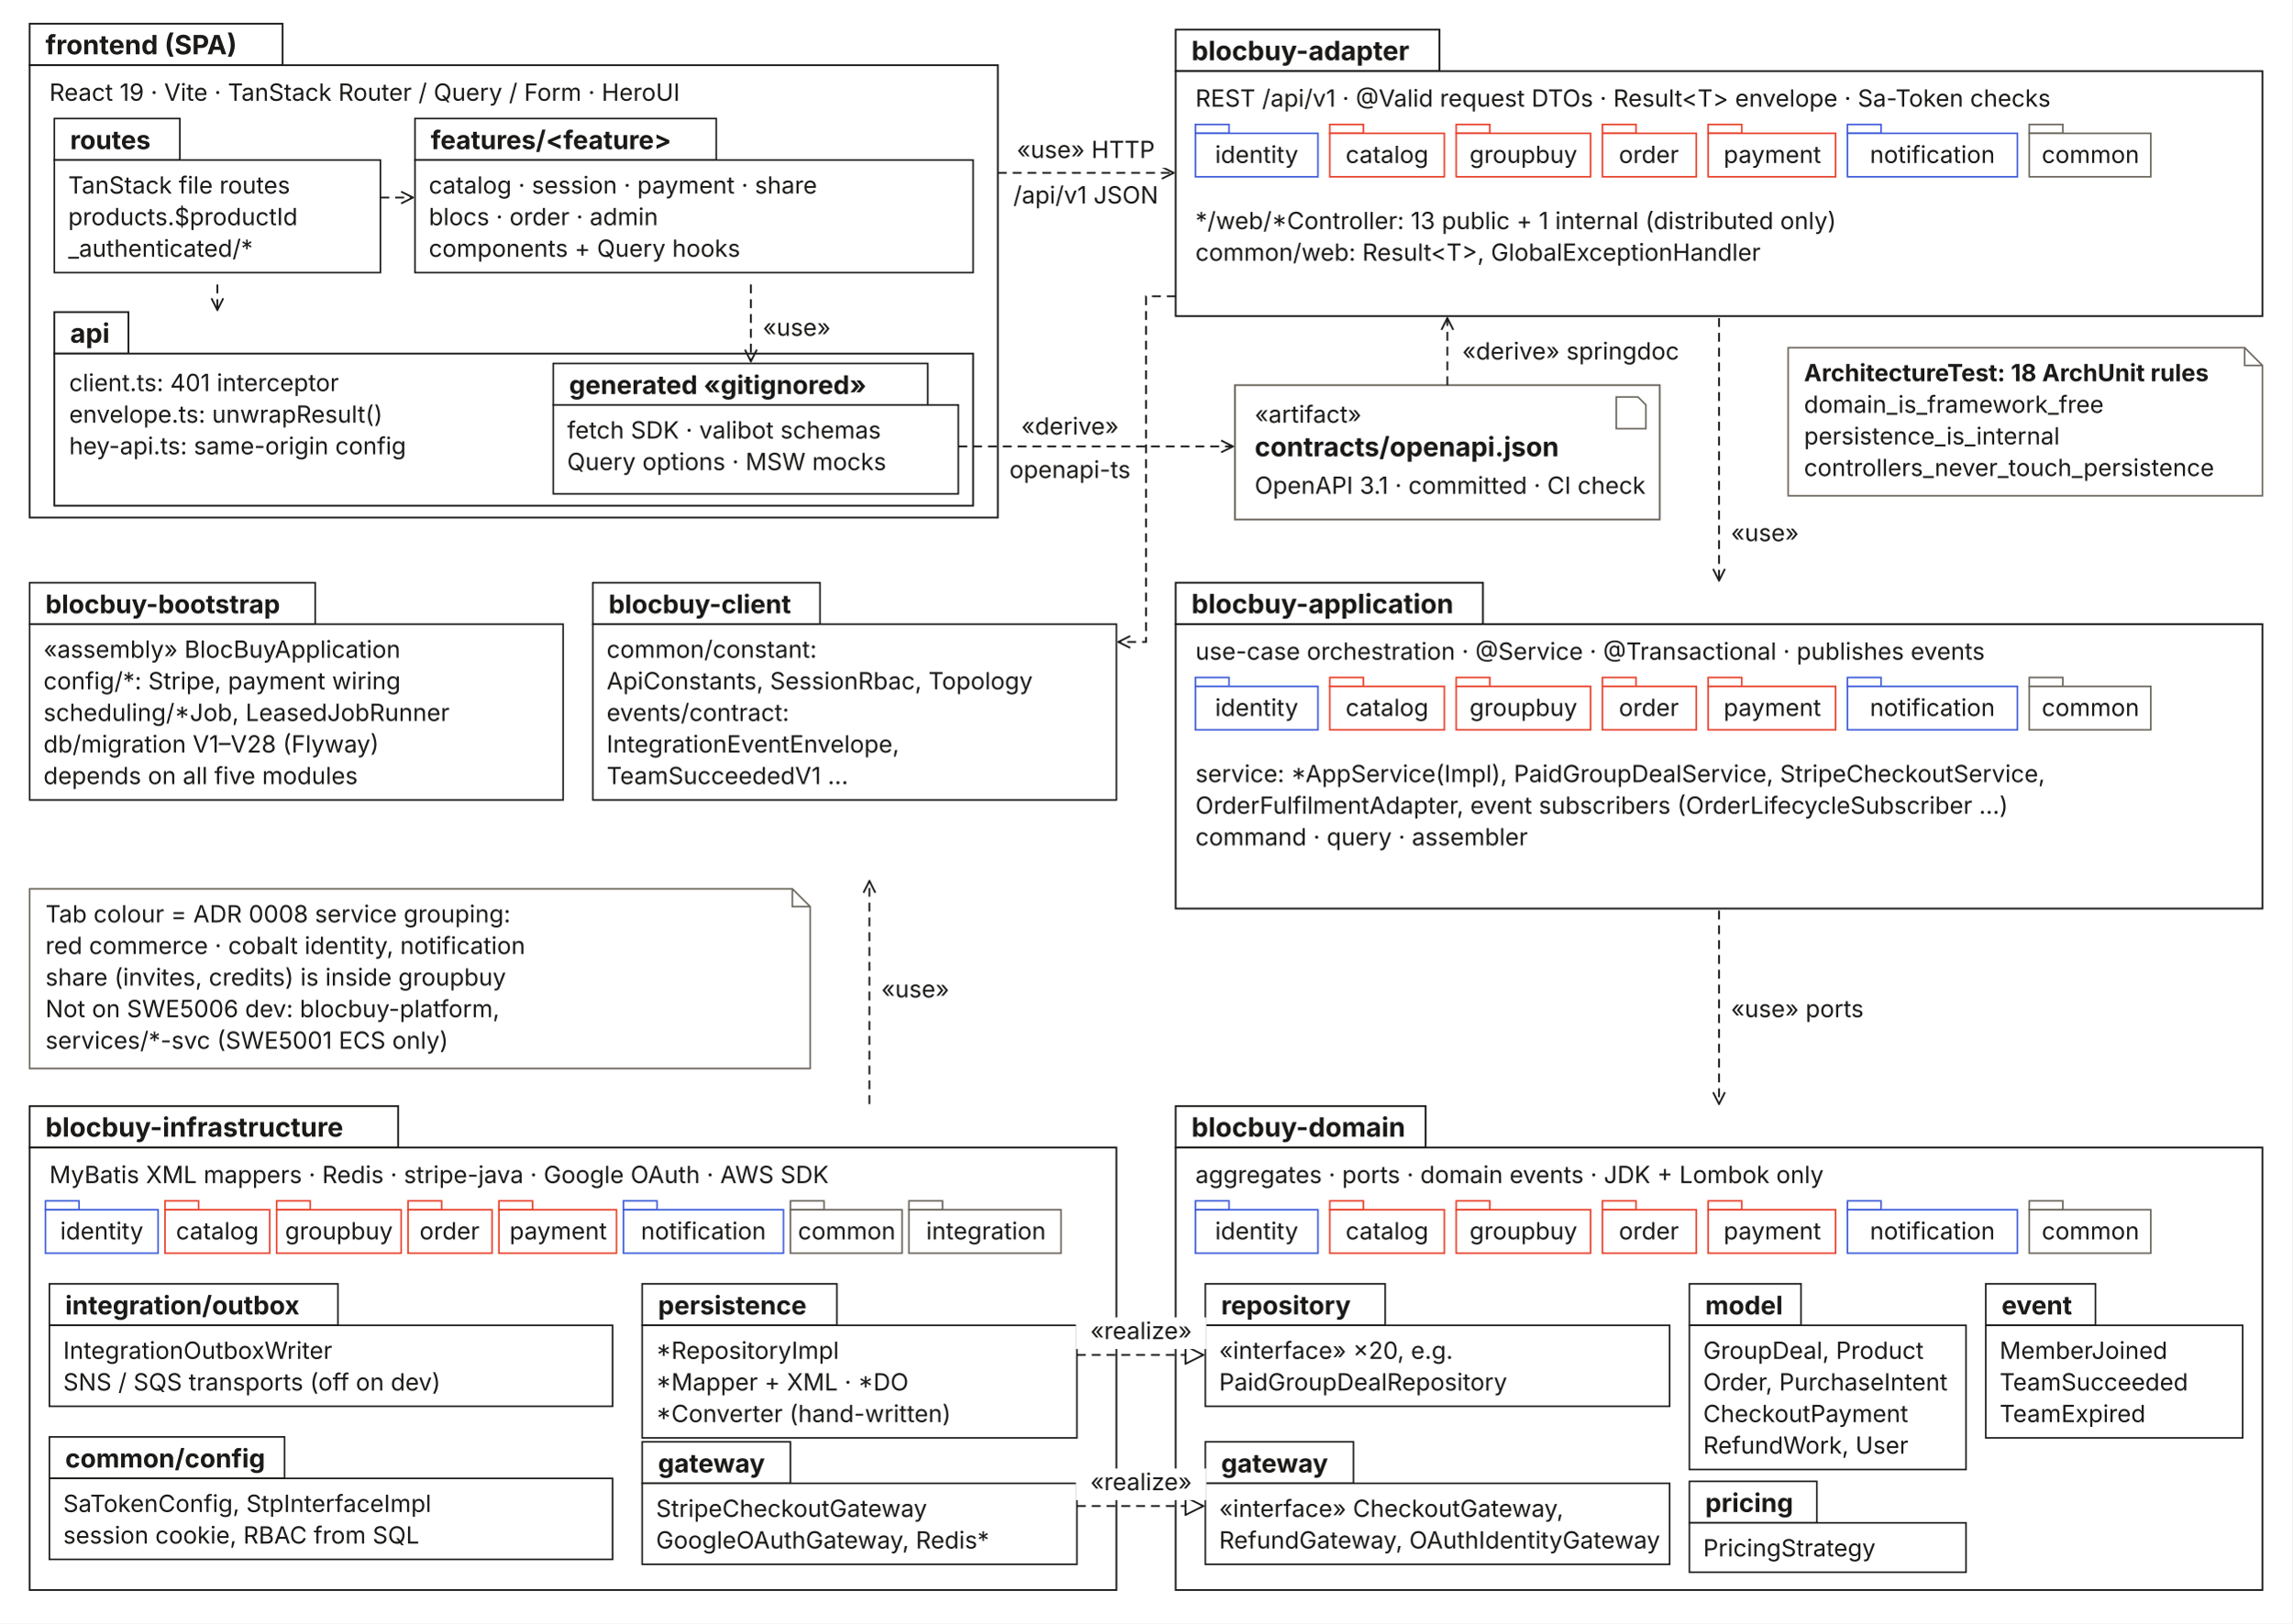
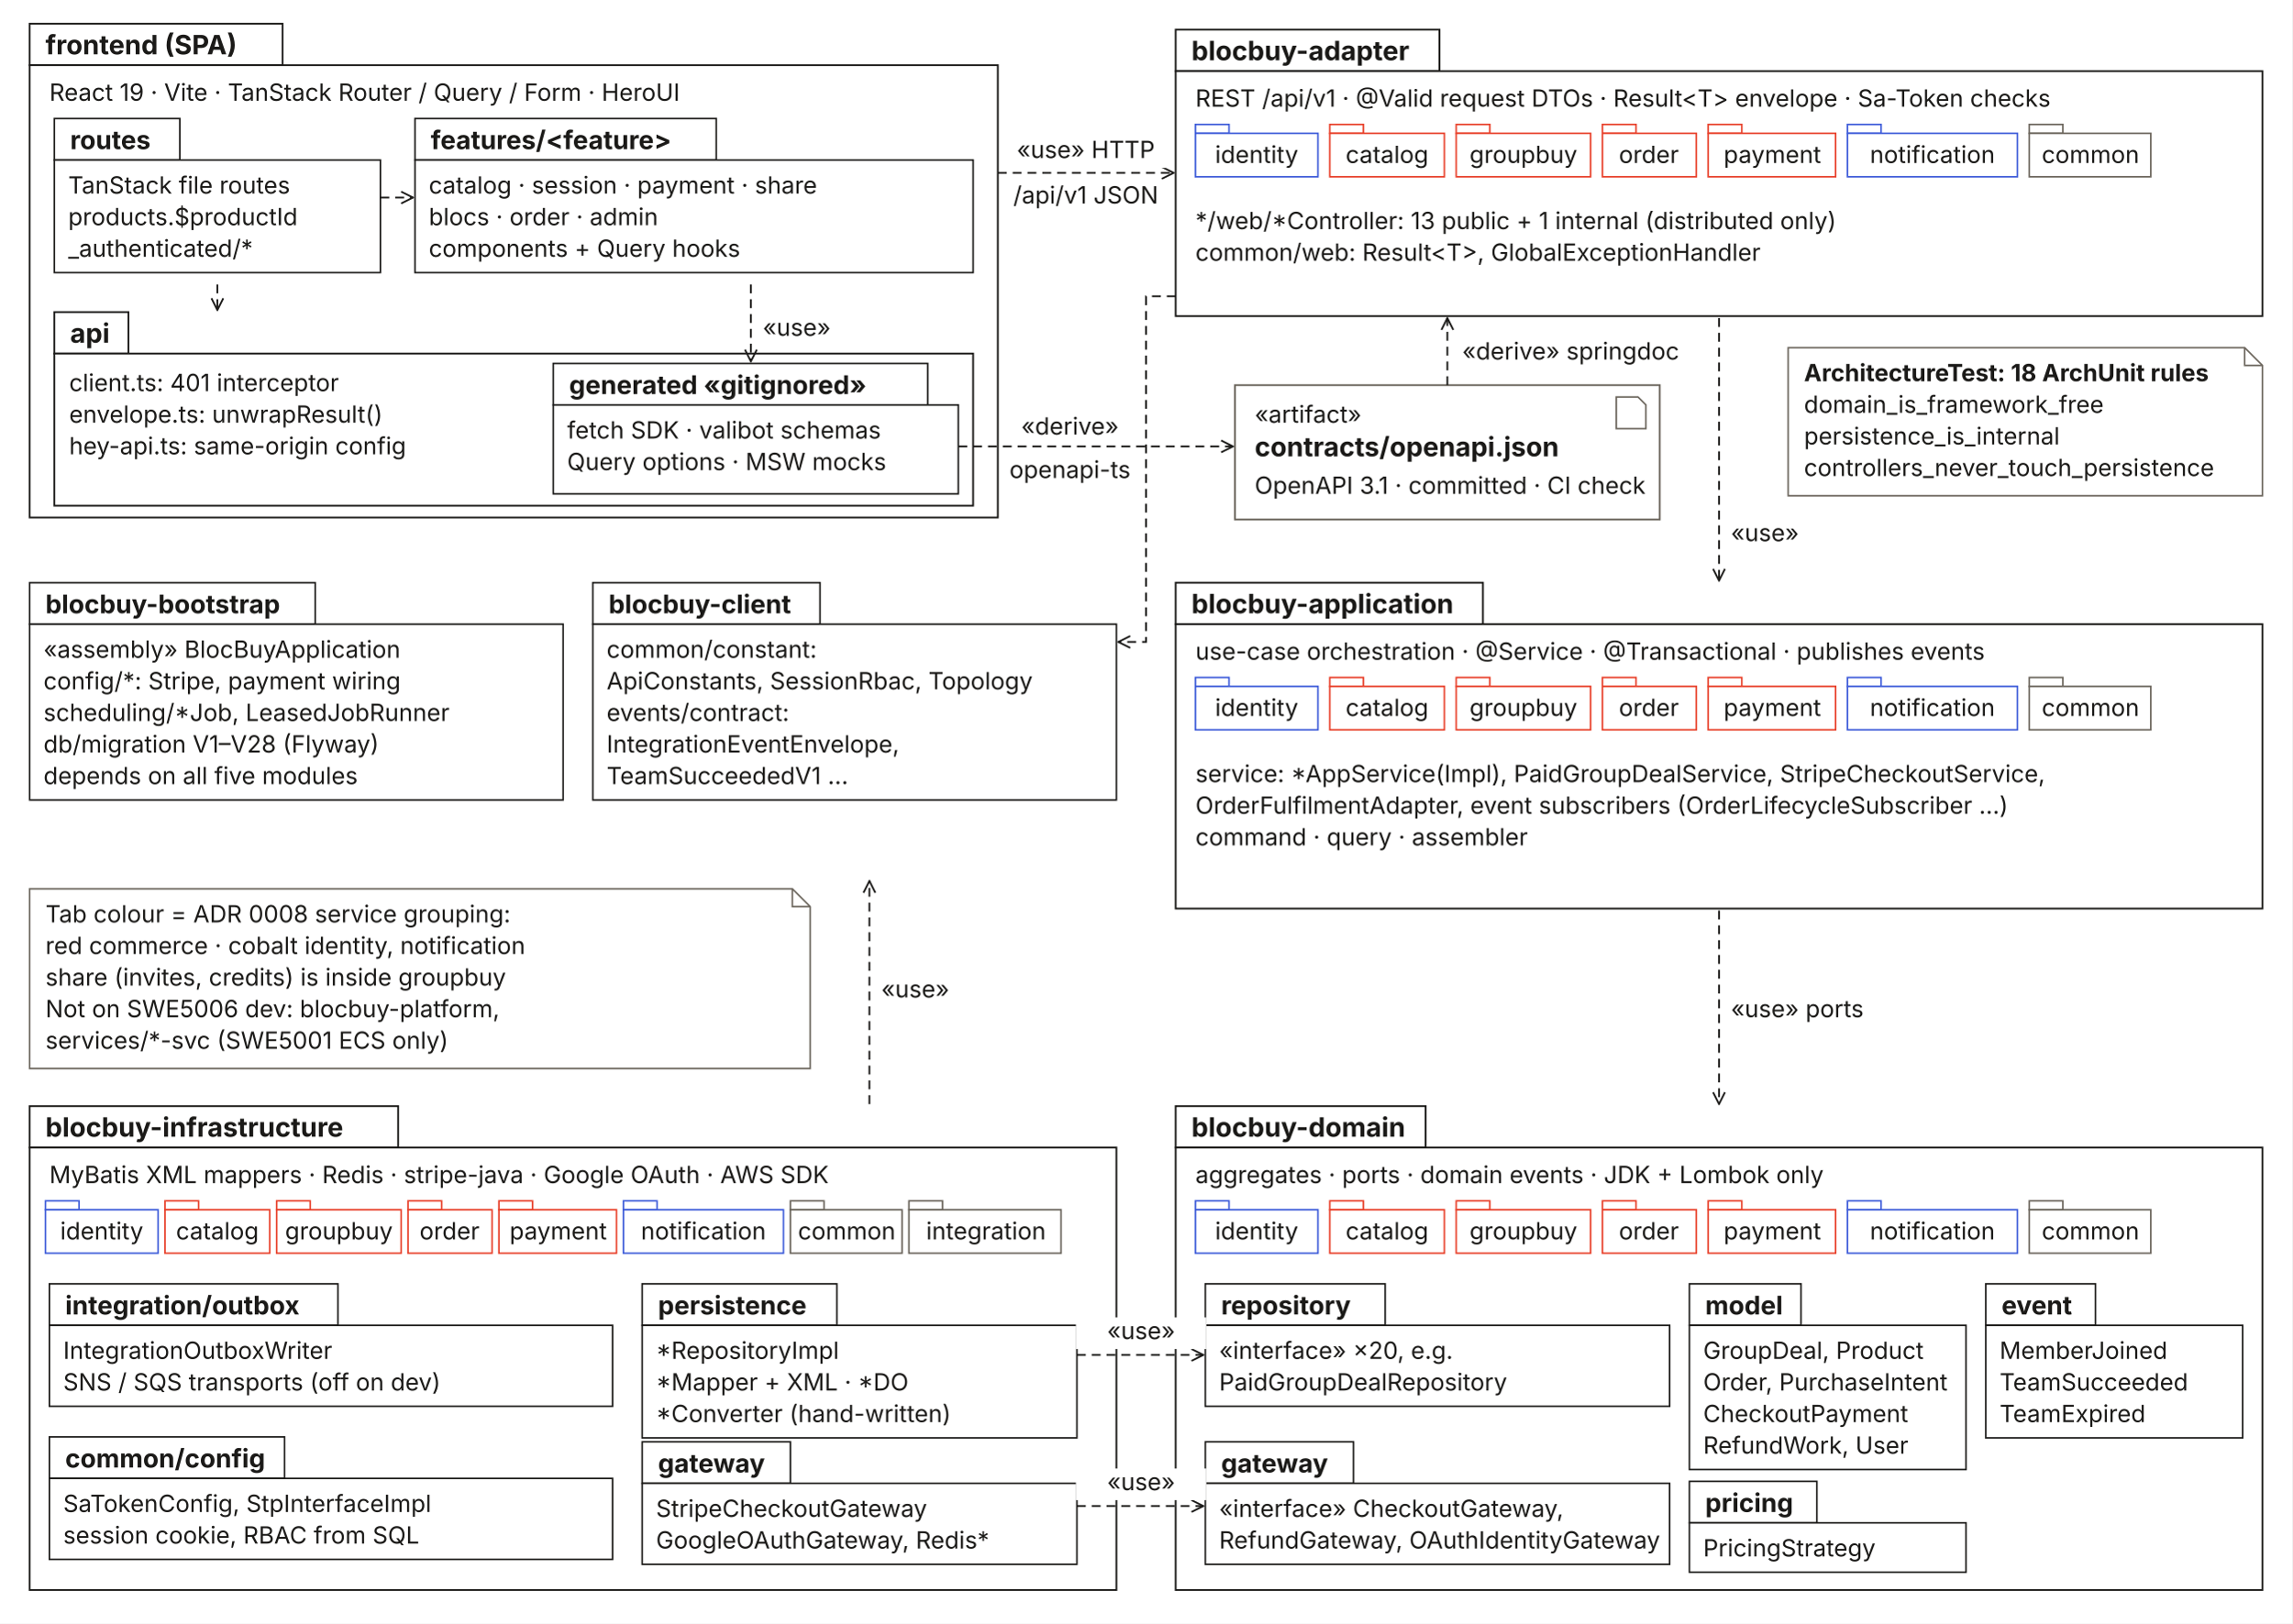
<svg xmlns="http://www.w3.org/2000/svg" width="2320" height="1644" viewBox="0 0 2320 1644" font-family="Inter, Helvetica, Arial, sans-serif">
  <defs>
    <marker id="llOpen" viewBox="0 0 14 14" refX="13" refY="7" markerWidth="14" markerHeight="14" markerUnits="userSpaceOnUse" orient="auto-start-reverse">
      <path d="M1,1 L13,7 L1,13" fill="none" stroke="#1B1A18" stroke-width="1.8" />
    </marker>
    <marker id="llOpenRed" viewBox="0 0 14 14" refX="13" refY="7" markerWidth="14" markerHeight="14" markerUnits="userSpaceOnUse" orient="auto-start-reverse">
      <path d="M1,1 L13,7 L1,13" fill="none" stroke="#E8402A" stroke-width="2" />
    </marker>
    <marker id="llOpenGrey" viewBox="0 0 14 14" refX="13" refY="7" markerWidth="14" markerHeight="14" markerUnits="userSpaceOnUse" orient="auto-start-reverse">
      <path d="M1,1 L13,7 L1,13" fill="none" stroke="#6B655C" stroke-width="1.8" />
    </marker>
    <marker id="llTri" viewBox="0 0 20 20" refX="19" refY="10" markerWidth="20" markerHeight="20" markerUnits="userSpaceOnUse" orient="auto-start-reverse">
      <path d="M1,1 L19,10 L1,19 Z" fill="#FFFFFF" stroke="#1B1A18" stroke-width="1.8" />
    </marker>
    <marker id="llCrow" viewBox="0 0 24 24" refX="23" refY="12" markerWidth="24" markerHeight="24" markerUnits="userSpaceOnUse" orient="auto-start-reverse">
      <path d="M23,1 L5,12 L23,23 M5,1 L5,23" fill="none" stroke="#1B1A18" stroke-width="1.8" />
    </marker>
    <marker id="llCrowO" viewBox="0 0 34 24" refX="33" refY="12" markerWidth="34" markerHeight="24" markerUnits="userSpaceOnUse" orient="auto-start-reverse">
      <path d="M33,1 L15,12 L33,23" fill="none" stroke="#1B1A18" stroke-width="1.8" />
      <circle cx="8" cy="12" r="6" fill="#FFFFFF" stroke="#1B1A18" stroke-width="1.8" />
    </marker>
    <marker id="llOne" viewBox="0 0 24 24" refX="23" refY="12" markerWidth="24" markerHeight="24" markerUnits="userSpaceOnUse" orient="auto-start-reverse">
      <path d="M8,1 L8,23 M16,1 L16,23" fill="none" stroke="#1B1A18" stroke-width="1.8" />
    </marker>
    <marker id="llZeroOne" viewBox="0 0 34 24" refX="33" refY="12" markerWidth="34" markerHeight="24" markerUnits="userSpaceOnUse" orient="auto-start-reverse">
      <path d="M24,1 L24,23" fill="none" stroke="#1B1A18" stroke-width="1.8" />
      <circle cx="10" cy="12" r="6" fill="#FFFFFF" stroke="#1B1A18" stroke-width="1.8" />
    </marker>
  </defs>
  <rect x="0" y="0" width="2320" height="1644" fill="#FFFFFF" />
  <rect x="30" y="24" width="256" height="42" fill="#FFFFFF" stroke="#1B1A18" stroke-width="1.8" />
  <rect x="30" y="66" width="980" height="458" fill="#FFFFFF" stroke="#1B1A18" stroke-width="1.8" />
  <text fill="#1B1A18" x="46" y="55" font-size="27" font-weight="700">frontend  (SPA)</text>
  <text fill="#1B1A18" x="50" y="102" font-size="24">React 19 · Vite · TanStack Router / Query / Form · HeroUI</text>
  <rect x="55" y="120" width="127" height="42" fill="#FFFFFF" stroke="#1B1A18" stroke-width="1.6" />
  <rect x="55" y="162" width="330" height="114" fill="#FFFFFF" stroke="#1B1A18" stroke-width="1.6" />
  <text fill="#1B1A18" x="71" y="151" font-size="26" font-weight="700">routes</text>
  <text fill="#1B1A18" x="69" y="196" font-size="24">TanStack file routes</text>
  <text fill="#1B1A18" x="69" y="228" font-size="24">products.$productId</text>
  <text fill="#1B1A18" x="69" y="260" font-size="24">_authenticated/*</text>
  <rect x="420" y="120" width="305" height="42" fill="#FFFFFF" stroke="#1B1A18" stroke-width="1.6" />
  <rect x="420" y="162" width="565" height="114" fill="#FFFFFF" stroke="#1B1A18" stroke-width="1.6" />
  <text fill="#1B1A18" x="436" y="151" font-size="26" font-weight="700">features/&lt;feature&gt;</text>
  <text fill="#1B1A18" x="434" y="196" font-size="24">catalog · session · payment · share</text>
  <text fill="#1B1A18" x="434" y="228" font-size="24">blocs · order · admin</text>
  <text fill="#1B1A18" x="434" y="260" font-size="24">components + Query hooks</text>
  <rect x="55" y="316" width="75" height="42" fill="#FFFFFF" stroke="#1B1A18" stroke-width="1.8" />
  <rect x="55" y="358" width="930" height="154" fill="#FFFFFF" stroke="#1B1A18" stroke-width="1.8" />
  <text fill="#1B1A18" x="71" y="347" font-size="27" font-weight="700">api</text>
  <text fill="#1B1A18" x="70" y="396" font-size="24">client.ts: 401 interceptor</text>
  <text fill="#1B1A18" x="70" y="428" font-size="24">envelope.ts: unwrapResult()</text>
  <text fill="#1B1A18" x="70" y="460" font-size="24">hey-api.ts: same-origin config</text>
  <rect x="560" y="368" width="379" height="42" fill="#FFFFFF" stroke="#1B1A18" stroke-width="1.6" />
  <rect x="560" y="410" width="410" height="90" fill="#FFFFFF" stroke="#1B1A18" stroke-width="1.6" />
  <text fill="#1B1A18" x="576" y="399" font-size="26" font-weight="700">generated  «gitignored»</text>
  <text fill="#1B1A18" x="574" y="444" font-size="24">fetch SDK · valibot schemas</text>
  <text fill="#1B1A18" x="574" y="476" font-size="24">Query options · MSW mocks</text>
  <polyline points="385,200 418,200" fill="none" stroke="#1B1A18" stroke-width="1.8" stroke-dasharray="9 6" marker-end="url(#llOpen)" />
  <polyline points="760,288 760,366" fill="none" stroke="#1B1A18" stroke-width="1.8" stroke-dasharray="9 6" marker-end="url(#llOpen)" />
  <rect x="768" y="318" width="90" height="32" fill="#FFFFFF" />
  <text fill="#1B1A18" x="772" y="340" font-size="24">«use»</text>
  <polyline points="220,288 220,314" fill="none" stroke="#1B1A18" stroke-width="1.8" stroke-dasharray="9 6" marker-end="url(#llOpen)" />
  <rect x="1190" y="30" width="267" height="42" fill="#FFFFFF" stroke="#1B1A18" stroke-width="1.8" />
  <rect x="1190" y="72" width="1100" height="248" fill="#FFFFFF" stroke="#1B1A18" stroke-width="1.8" />
  <text fill="#1B1A18" x="1206" y="61" font-size="27" font-weight="700">blocbuy-adapter</text>
  <text fill="#1B1A18" x="1210" y="108" font-size="24">REST /api/v1 · @Valid request DTOs · Result&lt;T&gt; envelope · Sa-Token checks</text>
  <rect x="1210" y="126" width="34" height="9" fill="#FFFFFF" stroke="#3E5CD9" stroke-width="1.6" />
  <rect x="1210" y="135" width="124" height="44" fill="#FFFFFF" stroke="#3E5CD9" stroke-width="1.6" />
  <text fill="#1B1A18" x="1272" y="165" font-size="24" text-anchor="middle">identity</text>
  <rect x="1346" y="126" width="34" height="9" fill="#FFFFFF" stroke="#E8402A" stroke-width="1.6" />
  <rect x="1346" y="135" width="116" height="44" fill="#FFFFFF" stroke="#E8402A" stroke-width="1.6" />
  <text fill="#1B1A18" x="1404" y="165" font-size="24" text-anchor="middle">catalog</text>
  <rect x="1474" y="126" width="34" height="9" fill="#FFFFFF" stroke="#E8402A" stroke-width="1.6" />
  <rect x="1474" y="135" width="136" height="44" fill="#FFFFFF" stroke="#E8402A" stroke-width="1.6" />
  <text fill="#1B1A18" x="1542" y="165" font-size="24" text-anchor="middle">groupbuy</text>
  <rect x="1622" y="126" width="34" height="9" fill="#FFFFFF" stroke="#E8402A" stroke-width="1.6" />
  <rect x="1622" y="135" width="95" height="44" fill="#FFFFFF" stroke="#E8402A" stroke-width="1.6" />
  <text fill="#1B1A18" x="1669" y="165" font-size="24" text-anchor="middle">order</text>
  <rect x="1729" y="126" width="34" height="9" fill="#FFFFFF" stroke="#E8402A" stroke-width="1.6" />
  <rect x="1729" y="135" width="129" height="44" fill="#FFFFFF" stroke="#E8402A" stroke-width="1.6" />
  <text fill="#1B1A18" x="1794" y="165" font-size="24" text-anchor="middle">payment</text>
  <rect x="1870" y="126" width="34" height="9" fill="#FFFFFF" stroke="#3E5CD9" stroke-width="1.6" />
  <rect x="1870" y="135" width="172" height="44" fill="#FFFFFF" stroke="#3E5CD9" stroke-width="1.6" />
  <text fill="#1B1A18" x="1956" y="165" font-size="24" text-anchor="middle">notification</text>
  <rect x="2054" y="126" width="34" height="9" fill="#FFFFFF" stroke="#6B655C" stroke-width="1.6" />
  <rect x="2054" y="135" width="123" height="44" fill="#FFFFFF" stroke="#6B655C" stroke-width="1.6" />
  <text fill="#1B1A18" x="2116" y="165" font-size="24" text-anchor="middle">common</text>
  <text fill="#1B1A18" x="1210" y="232" font-size="24">*/web/*Controller: 13 public + 1 internal (distributed only)</text>
  <text fill="#1B1A18" x="1210" y="264" font-size="24">common/web: Result&lt;T&gt;, GlobalExceptionHandler</text>
  <rect x="1250" y="390" width="430" height="136" fill="#FFFFFF" stroke="#6B655C" stroke-width="1.8" />
  <path d="M1636,402 L1658,402 L1666,410 L1666,434 L1636,434 Z" fill="#FFFFFF" stroke="#6B655C" stroke-width="1.6" />
  <text fill="#1B1A18" x="1270" y="428" font-size="24">«artifact»</text>
  <text fill="#1B1A18" x="1270" y="462" font-size="27" font-weight="700">contracts/openapi.json</text>
  <text fill="#1B1A18" x="1270" y="500" font-size="24">OpenAPI 3.1 · committed · CI check</text>
  <polyline points="1010,175 1188,175" fill="none" stroke="#1B1A18" stroke-width="1.8" stroke-dasharray="9 6" marker-end="url(#llOpen)" />
  <rect x="1019" y="138" width="161" height="32" fill="#FFFFFF" />
  <text fill="#1B1A18" x="1099" y="160" font-size="24" text-anchor="middle">«use» HTTP</text>
  <rect x="1020" y="184" width="158" height="32" fill="#FFFFFF" />
  <text fill="#1B1A18" x="1099" y="206" font-size="24" text-anchor="middle">/api/v1 JSON</text>
  <polyline points="970,452 1248,452" fill="none" stroke="#1B1A18" stroke-width="1.8" stroke-dasharray="9 6" marker-end="url(#llOpen)" />
  <rect x="1021" y="418" width="124" height="32" fill="#FFFFFF" />
  <text fill="#1B1A18" x="1083" y="440" font-size="24" text-anchor="middle">«derive»</text>
  <rect x="1015" y="462" width="136" height="32" fill="#FFFFFF" />
  <text fill="#1B1A18" x="1083" y="484" font-size="24" text-anchor="middle">openapi-ts</text>
  <polyline points="1465,390 1465,322" fill="none" stroke="#1B1A18" stroke-width="1.8" stroke-dasharray="9 6" marker-end="url(#llOpen)" />
  <rect x="1476" y="342" width="247" height="32" fill="#FFFFFF" />
  <text fill="#1B1A18" x="1480" y="364" font-size="24">«derive» springdoc</text>
  <path d="M1810,352 L2272,352 L2290,370 L2290,502 L1810,502 Z" fill="#FFFFFF" stroke="#6B655C" stroke-width="1.6" />
  <path d="M2272,352 L2272,370 L2290,370" fill="none" stroke="#6B655C" stroke-width="1.6" />
  <text fill="#1B1A18" x="1826" y="386" font-size="24" font-weight="700">ArchitectureTest: 18 ArchUnit rules</text>
  <text fill="#1B1A18" x="1826" y="418" font-size="24">domain_is_framework_free</text>
  <text fill="#1B1A18" x="1826" y="450" font-size="24">persistence_is_internal</text>
  <text fill="#1B1A18" x="1826" y="482" font-size="24">controllers_never_touch_persistence</text>
  <rect x="1190" y="590" width="311" height="42" fill="#FFFFFF" stroke="#1B1A18" stroke-width="1.8" />
  <rect x="1190" y="632" width="1100" height="288" fill="#FFFFFF" stroke="#1B1A18" stroke-width="1.8" />
  <text fill="#1B1A18" x="1206" y="621" font-size="27" font-weight="700">blocbuy-application</text>
  <text fill="#1B1A18" x="1210" y="668" font-size="24">use-case orchestration · @Service · @Transactional · publishes events</text>
  <rect x="1210" y="686" width="34" height="9" fill="#FFFFFF" stroke="#3E5CD9" stroke-width="1.6" />
  <rect x="1210" y="695" width="124" height="44" fill="#FFFFFF" stroke="#3E5CD9" stroke-width="1.6" />
  <text fill="#1B1A18" x="1272" y="725" font-size="24" text-anchor="middle">identity</text>
  <rect x="1346" y="686" width="34" height="9" fill="#FFFFFF" stroke="#E8402A" stroke-width="1.6" />
  <rect x="1346" y="695" width="116" height="44" fill="#FFFFFF" stroke="#E8402A" stroke-width="1.6" />
  <text fill="#1B1A18" x="1404" y="725" font-size="24" text-anchor="middle">catalog</text>
  <rect x="1474" y="686" width="34" height="9" fill="#FFFFFF" stroke="#E8402A" stroke-width="1.6" />
  <rect x="1474" y="695" width="136" height="44" fill="#FFFFFF" stroke="#E8402A" stroke-width="1.6" />
  <text fill="#1B1A18" x="1542" y="725" font-size="24" text-anchor="middle">groupbuy</text>
  <rect x="1622" y="686" width="34" height="9" fill="#FFFFFF" stroke="#E8402A" stroke-width="1.6" />
  <rect x="1622" y="695" width="95" height="44" fill="#FFFFFF" stroke="#E8402A" stroke-width="1.6" />
  <text fill="#1B1A18" x="1669" y="725" font-size="24" text-anchor="middle">order</text>
  <rect x="1729" y="686" width="34" height="9" fill="#FFFFFF" stroke="#E8402A" stroke-width="1.6" />
  <rect x="1729" y="695" width="129" height="44" fill="#FFFFFF" stroke="#E8402A" stroke-width="1.6" />
  <text fill="#1B1A18" x="1794" y="725" font-size="24" text-anchor="middle">payment</text>
  <rect x="1870" y="686" width="34" height="9" fill="#FFFFFF" stroke="#3E5CD9" stroke-width="1.6" />
  <rect x="1870" y="695" width="172" height="44" fill="#FFFFFF" stroke="#3E5CD9" stroke-width="1.6" />
  <text fill="#1B1A18" x="1956" y="725" font-size="24" text-anchor="middle">notification</text>
  <rect x="2054" y="686" width="34" height="9" fill="#FFFFFF" stroke="#6B655C" stroke-width="1.6" />
  <rect x="2054" y="695" width="123" height="44" fill="#FFFFFF" stroke="#6B655C" stroke-width="1.6" />
  <text fill="#1B1A18" x="2116" y="725" font-size="24" text-anchor="middle">common</text>
  <text fill="#1B1A18" x="1210" y="792" font-size="24">service: *AppService(Impl), PaidGroupDealService, StripeCheckoutService,</text>
  <text fill="#1B1A18" x="1210" y="824" font-size="24">OrderFulfilmentAdapter, event subscribers (OrderLifecycleSubscriber …)</text>
  <text fill="#1B1A18" x="1210" y="856" font-size="24">command · query · assembler</text>
  <polyline points="1740,322 1740,588" fill="none" stroke="#1B1A18" stroke-width="1.8" stroke-dasharray="9 6" marker-end="url(#llOpen)" />
  <rect x="1748" y="526" width="90" height="32" fill="#FFFFFF" />
  <text fill="#1B1A18" x="1752" y="548" font-size="24">«use»</text>
  <rect x="30" y="590" width="289" height="42" fill="#FFFFFF" stroke="#1B1A18" stroke-width="1.6" />
  <rect x="30" y="632" width="540" height="178" fill="#FFFFFF" stroke="#1B1A18" stroke-width="1.6" />
  <text fill="#1B1A18" x="46" y="621" font-size="26" font-weight="700">blocbuy-bootstrap</text>
  <text fill="#1B1A18" x="44" y="666" font-size="24">«assembly» BlocBuyApplication</text>
  <text fill="#1B1A18" x="44" y="698" font-size="24">config/*: Stripe, payment wiring</text>
  <text fill="#1B1A18" x="44" y="730" font-size="24">scheduling/*Job, LeasedJobRunner</text>
  <text fill="#1B1A18" x="44" y="762" font-size="24">db/migration V1–V28 (Flyway)</text>
  <text fill="#1B1A18" x="44" y="794" font-size="24">depends on all five modules</text>
  <rect x="600" y="590" width="230" height="42" fill="#FFFFFF" stroke="#1B1A18" stroke-width="1.6" />
  <rect x="600" y="632" width="530" height="178" fill="#FFFFFF" stroke="#1B1A18" stroke-width="1.6" />
  <text fill="#1B1A18" x="616" y="621" font-size="26" font-weight="700">blocbuy-client</text>
  <text fill="#1B1A18" x="614" y="666" font-size="24">common/constant:</text>
  <text fill="#1B1A18" x="614" y="698" font-size="24">ApiConstants, SessionRbac, Topology</text>
  <text fill="#1B1A18" x="614" y="730" font-size="24">events/contract:</text>
  <text fill="#1B1A18" x="614" y="762" font-size="24">IntegrationEventEnvelope,</text>
  <text fill="#1B1A18" x="614" y="794" font-size="24">TeamSucceededV1 …</text>
  <path d="M30,900 L802,900 L820,918 L820,1082 L30,1082 Z" fill="#FFFFFF" stroke="#6B655C" stroke-width="1.6" />
  <path d="M802,900 L802,918 L820,918" fill="none" stroke="#6B655C" stroke-width="1.6" />
  <text fill="#1B1A18" x="46" y="934" font-size="24">Tab colour = ADR 0008 service grouping:</text>
  <text fill="#1B1A18" x="46" y="966" font-size="24">red commerce · cobalt identity, notification</text>
  <text fill="#1B1A18" x="46" y="998" font-size="24">share (invites, credits) is inside groupbuy</text>
  <text fill="#1B1A18" x="46" y="1030" font-size="24">Not on SWE5006 dev: blocbuy-platform,</text>
  <text fill="#1B1A18" x="46" y="1062" font-size="24">services/*-svc (SWE5001 ECS only)</text>
  <polyline points="1190,300 1160,300 1160,650 1132,650" fill="none" stroke="#1B1A18" stroke-width="1.8" stroke-dasharray="9 6" marker-end="url(#llOpen)" />
  <rect x="30" y="1120" width="373" height="42" fill="#FFFFFF" stroke="#1B1A18" stroke-width="1.8" />
  <rect x="30" y="1162" width="1100" height="448" fill="#FFFFFF" stroke="#1B1A18" stroke-width="1.8" />
  <text fill="#1B1A18" x="46" y="1151" font-size="27" font-weight="700">blocbuy-infrastructure</text>
  <text fill="#1B1A18" x="50" y="1198" font-size="24">MyBatis XML mappers · Redis · stripe-java · Google OAuth · AWS SDK</text>
  <rect x="46" y="1216" width="34" height="9" fill="#FFFFFF" stroke="#3E5CD9" stroke-width="1.6" />
  <rect x="46" y="1225" width="114" height="44" fill="#FFFFFF" stroke="#3E5CD9" stroke-width="1.6" />
  <text fill="#1B1A18" x="103" y="1255" font-size="24" text-anchor="middle">identity</text>
  <rect x="167" y="1216" width="34" height="9" fill="#FFFFFF" stroke="#E8402A" stroke-width="1.6" />
  <rect x="167" y="1225" width="106" height="44" fill="#FFFFFF" stroke="#E8402A" stroke-width="1.6" />
  <text fill="#1B1A18" x="220" y="1255" font-size="24" text-anchor="middle">catalog</text>
  <rect x="280" y="1216" width="34" height="9" fill="#FFFFFF" stroke="#E8402A" stroke-width="1.6" />
  <rect x="280" y="1225" width="126" height="44" fill="#FFFFFF" stroke="#E8402A" stroke-width="1.6" />
  <text fill="#1B1A18" x="343" y="1255" font-size="24" text-anchor="middle">groupbuy</text>
  <rect x="413" y="1216" width="34" height="9" fill="#FFFFFF" stroke="#E8402A" stroke-width="1.6" />
  <rect x="413" y="1225" width="85" height="44" fill="#FFFFFF" stroke="#E8402A" stroke-width="1.6" />
  <text fill="#1B1A18" x="455" y="1255" font-size="24" text-anchor="middle">order</text>
  <rect x="505" y="1216" width="34" height="9" fill="#FFFFFF" stroke="#E8402A" stroke-width="1.6" />
  <rect x="505" y="1225" width="119" height="44" fill="#FFFFFF" stroke="#E8402A" stroke-width="1.6" />
  <text fill="#1B1A18" x="565" y="1255" font-size="24" text-anchor="middle">payment</text>
  <rect x="631" y="1216" width="34" height="9" fill="#FFFFFF" stroke="#3E5CD9" stroke-width="1.6" />
  <rect x="631" y="1225" width="162" height="44" fill="#FFFFFF" stroke="#3E5CD9" stroke-width="1.6" />
  <text fill="#1B1A18" x="712" y="1255" font-size="24" text-anchor="middle">notification</text>
  <rect x="800" y="1216" width="34" height="9" fill="#FFFFFF" stroke="#6B655C" stroke-width="1.6" />
  <rect x="800" y="1225" width="113" height="44" fill="#FFFFFF" stroke="#6B655C" stroke-width="1.6" />
  <text fill="#1B1A18" x="857" y="1255" font-size="24" text-anchor="middle">common</text>
  <rect x="920" y="1216" width="34" height="9" fill="#FFFFFF" stroke="#6B655C" stroke-width="1.6" />
  <rect x="920" y="1225" width="154" height="44" fill="#FFFFFF" stroke="#6B655C" stroke-width="1.6" />
  <text fill="#1B1A18" x="998" y="1255" font-size="24" text-anchor="middle">integration</text>
  <rect x="50" y="1300" width="292" height="42" fill="#FFFFFF" stroke="#1B1A18" stroke-width="1.6" />
  <rect x="50" y="1342" width="570" height="82" fill="#FFFFFF" stroke="#1B1A18" stroke-width="1.6" />
  <text fill="#1B1A18" x="66" y="1331" font-size="26" font-weight="700">integration/outbox</text>
  <text fill="#1B1A18" x="64" y="1376" font-size="24">IntegrationOutboxWriter</text>
  <text fill="#1B1A18" x="64" y="1408" font-size="24">SNS / SQS transports (off on dev)</text>
  <rect x="50" y="1455" width="238" height="42" fill="#FFFFFF" stroke="#1B1A18" stroke-width="1.6" />
  <rect x="50" y="1497" width="570" height="82" fill="#FFFFFF" stroke="#1B1A18" stroke-width="1.6" />
  <text fill="#1B1A18" x="66" y="1486" font-size="26" font-weight="700">common/config</text>
  <text fill="#1B1A18" x="64" y="1531" font-size="24">SaTokenConfig, StpInterfaceImpl</text>
  <text fill="#1B1A18" x="64" y="1563" font-size="24">session cookie, RBAC from SQL</text>
  <rect x="650" y="1300" width="197" height="42" fill="#FFFFFF" stroke="#1B1A18" stroke-width="1.6" />
  <rect x="650" y="1342" width="440" height="114" fill="#FFFFFF" stroke="#1B1A18" stroke-width="1.6" />
  <text fill="#1B1A18" x="666" y="1331" font-size="26" font-weight="700">persistence</text>
  <text fill="#1B1A18" x="664" y="1376" font-size="24">*RepositoryImpl</text>
  <text fill="#1B1A18" x="664" y="1408" font-size="24">*Mapper + XML · *DO</text>
  <text fill="#1B1A18" x="664" y="1440" font-size="24">*Converter (hand-written)</text>
  <rect x="650" y="1460" width="150" height="42" fill="#FFFFFF" stroke="#1B1A18" stroke-width="1.6" />
  <rect x="650" y="1502" width="440" height="82" fill="#FFFFFF" stroke="#1B1A18" stroke-width="1.6" />
  <text fill="#1B1A18" x="666" y="1491" font-size="26" font-weight="700">gateway</text>
  <text fill="#1B1A18" x="664" y="1536" font-size="24">StripeCheckoutGateway</text>
  <text fill="#1B1A18" x="664" y="1568" font-size="24">GoogleOAuthGateway, Redis*</text>
  <polyline points="880,1118 880,892" fill="none" stroke="#1B1A18" stroke-width="1.8" stroke-dasharray="9 6" marker-end="url(#llOpen)" />
  <rect x="888" y="988" width="90" height="32" fill="#FFFFFF" />
  <text fill="#1B1A18" x="892" y="1010" font-size="24">«use»</text>
  <rect x="1190" y="1120" width="253" height="42" fill="#FFFFFF" stroke="#1B1A18" stroke-width="1.8" />
  <rect x="1190" y="1162" width="1100" height="448" fill="#FFFFFF" stroke="#1B1A18" stroke-width="1.8" />
  <text fill="#1B1A18" x="1206" y="1151" font-size="27" font-weight="700">blocbuy-domain</text>
  <text fill="#1B1A18" x="1210" y="1198" font-size="24">aggregates · ports · domain events · JDK + Lombok only</text>
  <rect x="1210" y="1216" width="34" height="9" fill="#FFFFFF" stroke="#3E5CD9" stroke-width="1.6" />
  <rect x="1210" y="1225" width="124" height="44" fill="#FFFFFF" stroke="#3E5CD9" stroke-width="1.6" />
  <text fill="#1B1A18" x="1272" y="1255" font-size="24" text-anchor="middle">identity</text>
  <rect x="1346" y="1216" width="34" height="9" fill="#FFFFFF" stroke="#E8402A" stroke-width="1.6" />
  <rect x="1346" y="1225" width="116" height="44" fill="#FFFFFF" stroke="#E8402A" stroke-width="1.6" />
  <text fill="#1B1A18" x="1404" y="1255" font-size="24" text-anchor="middle">catalog</text>
  <rect x="1474" y="1216" width="34" height="9" fill="#FFFFFF" stroke="#E8402A" stroke-width="1.6" />
  <rect x="1474" y="1225" width="136" height="44" fill="#FFFFFF" stroke="#E8402A" stroke-width="1.6" />
  <text fill="#1B1A18" x="1542" y="1255" font-size="24" text-anchor="middle">groupbuy</text>
  <rect x="1622" y="1216" width="34" height="9" fill="#FFFFFF" stroke="#E8402A" stroke-width="1.6" />
  <rect x="1622" y="1225" width="95" height="44" fill="#FFFFFF" stroke="#E8402A" stroke-width="1.6" />
  <text fill="#1B1A18" x="1669" y="1255" font-size="24" text-anchor="middle">order</text>
  <rect x="1729" y="1216" width="34" height="9" fill="#FFFFFF" stroke="#E8402A" stroke-width="1.6" />
  <rect x="1729" y="1225" width="129" height="44" fill="#FFFFFF" stroke="#E8402A" stroke-width="1.6" />
  <text fill="#1B1A18" x="1794" y="1255" font-size="24" text-anchor="middle">payment</text>
  <rect x="1870" y="1216" width="34" height="9" fill="#FFFFFF" stroke="#3E5CD9" stroke-width="1.6" />
  <rect x="1870" y="1225" width="172" height="44" fill="#FFFFFF" stroke="#3E5CD9" stroke-width="1.6" />
  <text fill="#1B1A18" x="1956" y="1255" font-size="24" text-anchor="middle">notification</text>
  <rect x="2054" y="1216" width="34" height="9" fill="#FFFFFF" stroke="#6B655C" stroke-width="1.6" />
  <rect x="2054" y="1225" width="123" height="44" fill="#FFFFFF" stroke="#6B655C" stroke-width="1.6" />
  <text fill="#1B1A18" x="2116" y="1255" font-size="24" text-anchor="middle">common</text>
  <rect x="1220" y="1300" width="182" height="42" fill="#FFFFFF" stroke="#1B1A18" stroke-width="1.6" />
  <rect x="1220" y="1342" width="470" height="82" fill="#FFFFFF" stroke="#1B1A18" stroke-width="1.6" />
  <text fill="#1B1A18" x="1236" y="1331" font-size="26" font-weight="700">repository</text>
  <text fill="#1B1A18" x="1234" y="1376" font-size="24">«interface» ×20, e.g.</text>
  <text fill="#1B1A18" x="1234" y="1408" font-size="24">PaidGroupDealRepository</text>
  <rect x="1220" y="1460" width="150" height="42" fill="#FFFFFF" stroke="#1B1A18" stroke-width="1.6" />
  <rect x="1220" y="1502" width="470" height="82" fill="#FFFFFF" stroke="#1B1A18" stroke-width="1.6" />
  <text fill="#1B1A18" x="1236" y="1491" font-size="26" font-weight="700">gateway</text>
  <text fill="#1B1A18" x="1234" y="1536" font-size="24">«interface» CheckoutGateway,</text>
  <text fill="#1B1A18" x="1234" y="1568" font-size="24">RefundGateway, OAuthIdentityGateway</text>
  <rect x="1710" y="1300" width="113" height="42" fill="#FFFFFF" stroke="#1B1A18" stroke-width="1.6" />
  <rect x="1710" y="1342" width="280" height="146" fill="#FFFFFF" stroke="#1B1A18" stroke-width="1.6" />
  <text fill="#1B1A18" x="1726" y="1331" font-size="26" font-weight="700">model</text>
  <text fill="#1B1A18" x="1724" y="1376" font-size="24">GroupDeal, Product</text>
  <text fill="#1B1A18" x="1724" y="1408" font-size="24">Order, PurchaseIntent</text>
  <text fill="#1B1A18" x="1724" y="1440" font-size="24">CheckoutPayment</text>
  <text fill="#1B1A18" x="1724" y="1472" font-size="24">RefundWork, User</text>
  <rect x="2010" y="1300" width="111" height="42" fill="#FFFFFF" stroke="#1B1A18" stroke-width="1.6" />
  <rect x="2010" y="1342" width="260" height="114" fill="#FFFFFF" stroke="#1B1A18" stroke-width="1.6" />
  <text fill="#1B1A18" x="2026" y="1331" font-size="26" font-weight="700">event</text>
  <text fill="#1B1A18" x="2024" y="1376" font-size="24">MemberJoined</text>
  <text fill="#1B1A18" x="2024" y="1408" font-size="24">TeamSucceeded</text>
  <text fill="#1B1A18" x="2024" y="1440" font-size="24">TeamExpired</text>
  <rect x="1710" y="1500" width="129" height="42" fill="#FFFFFF" stroke="#1B1A18" stroke-width="1.6" />
  <rect x="1710" y="1542" width="280" height="50" fill="#FFFFFF" stroke="#1B1A18" stroke-width="1.6" />
  <text fill="#1B1A18" x="1726" y="1531" font-size="26" font-weight="700">pricing</text>
  <text fill="#1B1A18" x="1724" y="1576" font-size="24">PricingStrategy</text>
  <polyline points="1740,922 1740,1118" fill="none" stroke="#1B1A18" stroke-width="1.8" stroke-dasharray="9 6" marker-end="url(#llOpen)" />
  <rect x="1748" y="1008" width="164" height="32" fill="#FFFFFF" />
  <text fill="#1B1A18" x="1752" y="1030" font-size="24">«use» ports</text>
-   <polyline points="1090,1372 1218,1372" fill="none" stroke="#1B1A18" stroke-width="1.8" stroke-dasharray="9 6" marker-end="url(#llTri)" />
+   <polyline points="1090,1372 1218,1372" fill="none" stroke="#1B1A18" stroke-width="1.8" stroke-dasharray="9 6" marker-end="url(#llOpen)" />
  <rect x="1089" y="1334" width="132" height="32" fill="#FFFFFF" />
-   <text fill="#1B1A18" x="1155" y="1356" font-size="24" text-anchor="middle">«realize»</text>
-   <polyline points="1090,1525 1218,1525" fill="none" stroke="#1B1A18" stroke-width="1.8" stroke-dasharray="9 6" marker-end="url(#llTri)" />
+   <text fill="#1B1A18" x="1155" y="1356" font-size="24" text-anchor="middle">«use»</text>
+   <polyline points="1090,1525 1218,1525" fill="none" stroke="#1B1A18" stroke-width="1.8" stroke-dasharray="9 6" marker-end="url(#llOpen)" />
  <rect x="1089" y="1487" width="132" height="32" fill="#FFFFFF" />
-   <text fill="#1B1A18" x="1155" y="1509" font-size="24" text-anchor="middle">«realize»</text>
+   <text fill="#1B1A18" x="1155" y="1509" font-size="24" text-anchor="middle">«use»</text>
</svg>
